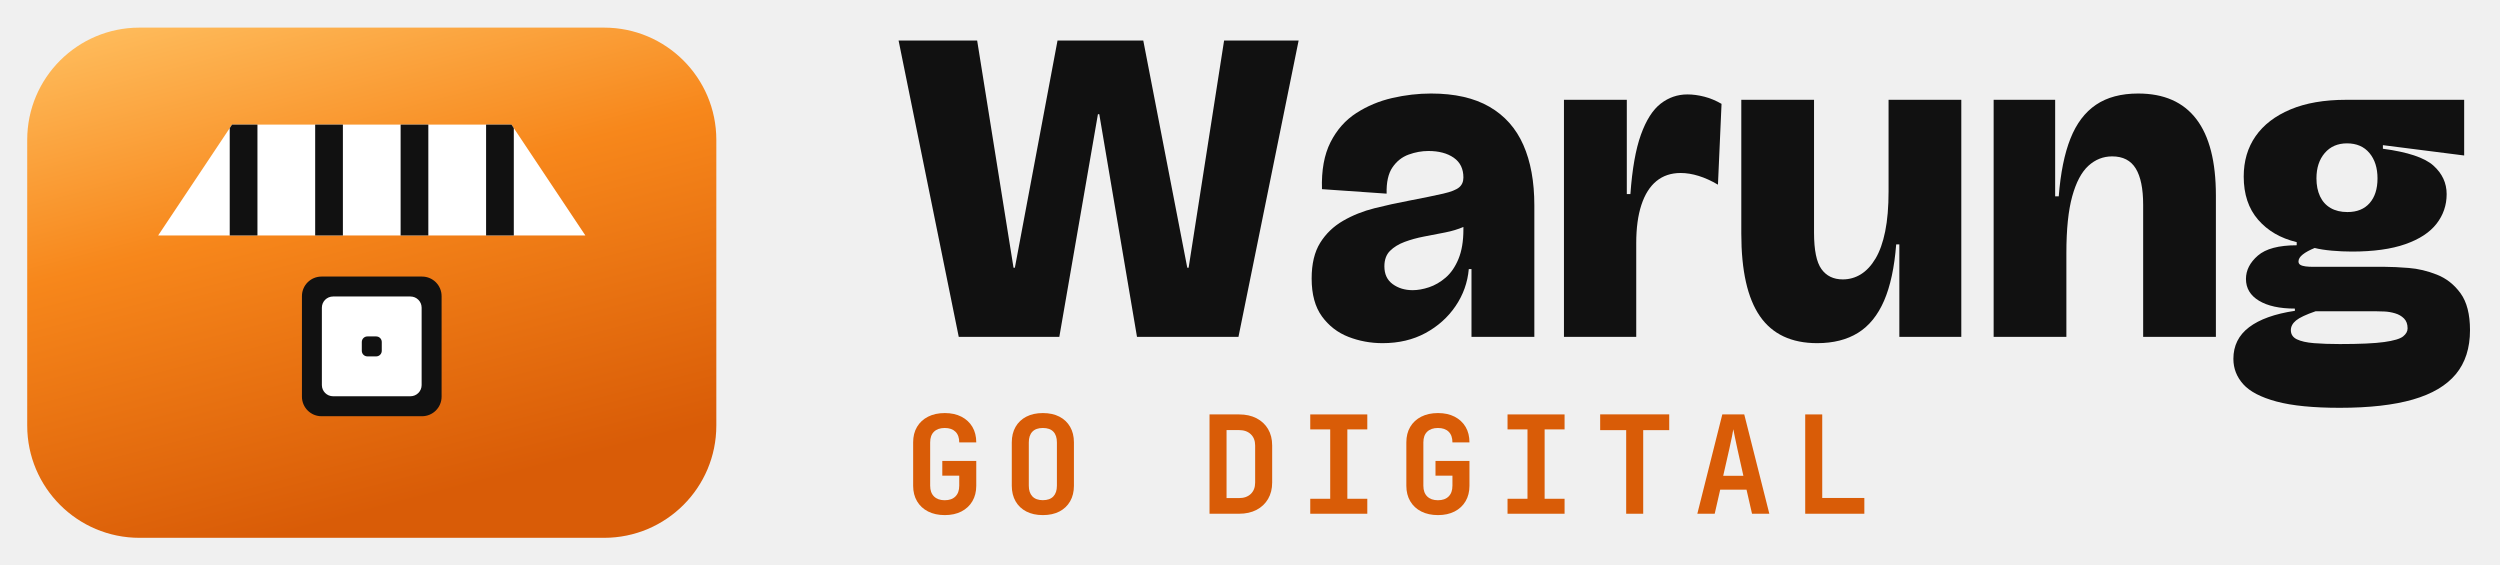
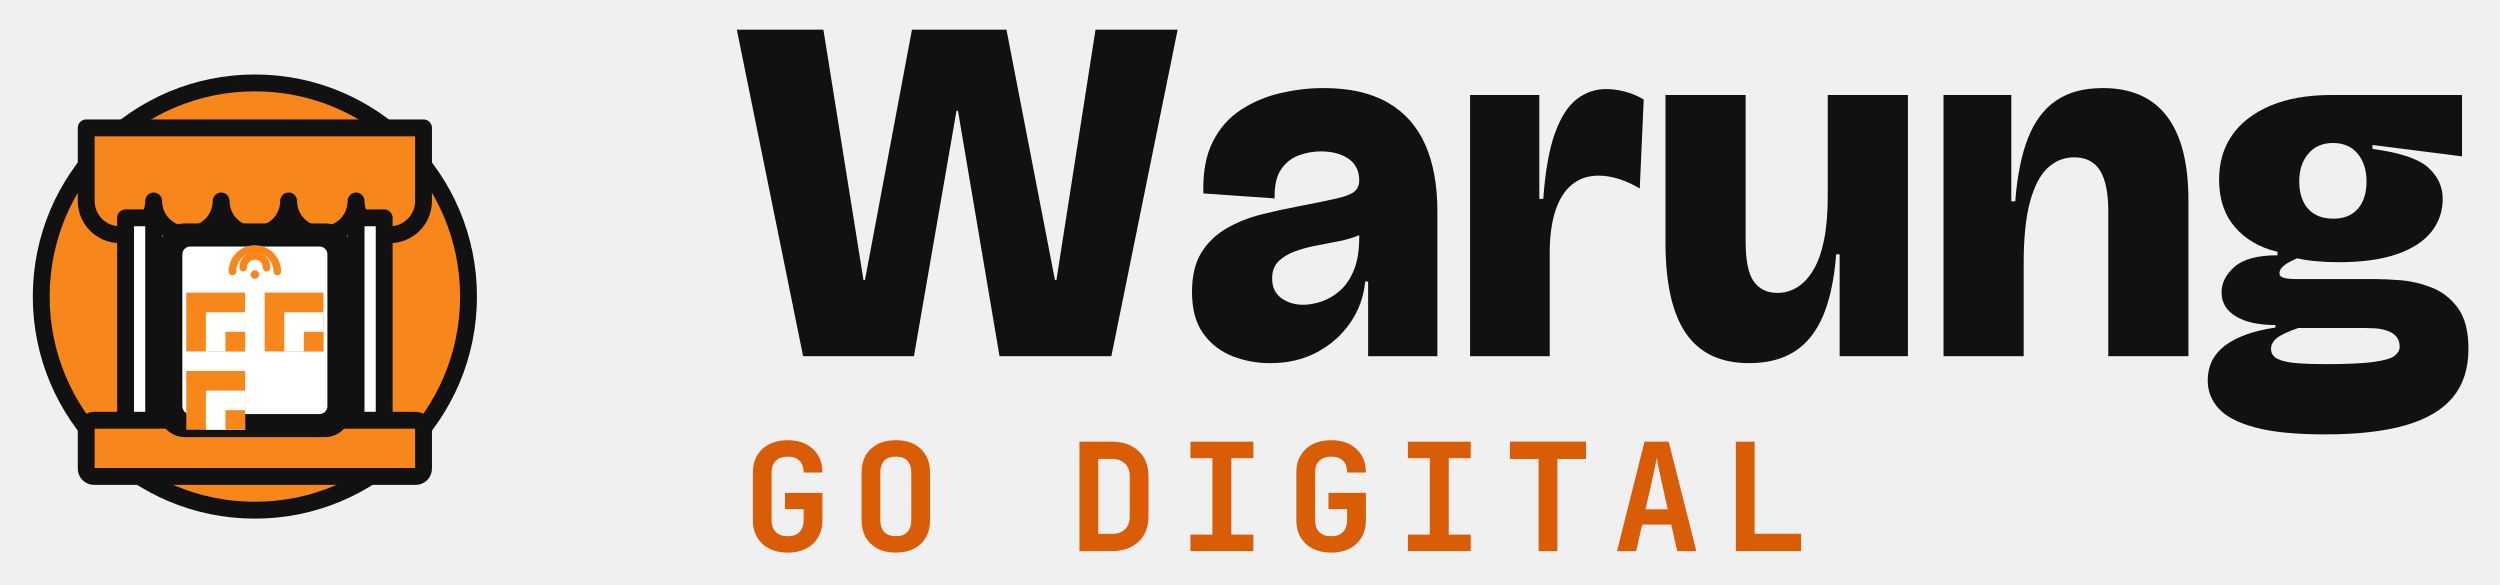
- <svg xmlns="http://www.w3.org/2000/svg" viewBox="0 0 735 166" width="735" height="166" role="img" aria-label="Warung Go Digital">
-   <defs>
-     <linearGradient id="oren" x1="0" y1="0" x2="0.35" y2="1">
-       <stop offset="0" stop-color="#ffc061" />
-       <stop offset="0.45" stop-color="#f7871b" />
-       <stop offset="1" stop-color="#d95c07" />
-     </linearGradient>
-   </defs>
-   <g transform="translate(-52.00 -56.00)">
-     <rect x="60" y="64.12" width="202.60" height="150" rx="33.00" fill="url(#oren)" />
-     <clipPath id="tenda-H1">
-       <path d="M5.2 4.2 H18.8 L22.4 9.6 H1.6 Z" transform="translate(88.83 67.26) scale(6.03896)" />
-     </clipPath>
-     <g clip-path="url(#tenda-H1)">
-       <path d="M4.2 9.6 H19.8 V19.6 H4.2 Z" transform="translate(88.83 67.26) scale(6.03896)" fill="#ffffff" />
-       <path d="M5.2 4.2 H18.8 L22.4 9.6 H1.6 Z" transform="translate(88.83 67.26) scale(6.03896)" fill="#ffffff" />
-       <rect x="119.54" y="87.79" width="8.15" height="37.44" fill="#111111" />
-       <rect x="144.66" y="87.79" width="8.15" height="37.44" fill="#111111" />
-       <rect x="169.78" y="87.79" width="8.15" height="37.44" fill="#111111" />
-       <rect x="194.91" y="87.79" width="8.15" height="37.44" fill="#111111" />
+ <svg xmlns="http://www.w3.org/2000/svg" viewBox="0 0 667 156" width="667" height="156" role="img" aria-label="Warung Go Digital">
+   <g transform="translate(-67.00 -60.00)">
+     <g transform="translate(60.00 64.12) scale(1.5)">
+       <circle cx="50" cy="50" r="38.0" fill="#f7871b" stroke="#111111" stroke-width="3.0" stroke-linejoin="round" stroke-linecap="round" />
+       <path d="M20 33 V20 H80 V33 a6.00 6.00 0 0 1 -12.00 0 a6.00 6.00 0 0 1 -12.00 0 a6.00 6.00 0 0 1 -12.00 0 a6.00 6.00 0 0 1 -12.00 0 a6.00 6.00 0 0 1 -12.00 0 Z" fill="#f7871b" stroke="#111111" stroke-width="3.0" stroke-linejoin="round" stroke-linecap="round" />
+       <rect x="27" y="36" width="5" height="38" fill="#ffffff" stroke="#111111" stroke-width="3.0" stroke-linejoin="round" stroke-linecap="round" />
+       <rect x="68" y="36" width="5" height="38" fill="#ffffff" stroke="#111111" stroke-width="3.0" stroke-linejoin="round" stroke-linecap="round" />
+       <rect x="20" y="72" width="60" height="10" rx="1.4" fill="#f7871b" stroke="#111111" stroke-width="3.0" stroke-linejoin="round" stroke-linecap="round" />
+       <rect x="34.50" y="38.5" width="31" height="35" rx="3" fill="#111111" stroke="#111111" stroke-width="3.0" stroke-linejoin="round" stroke-linecap="round" />
+       <rect x="37.10" y="41.10" width="25.8" height="29.8" rx="1.4" fill="#ffffff" />
+       <path d="M47.91 44.85 A2.09 2.09 0 0 1 52.09 44.85" fill="none" stroke="#f7871b" stroke-width="1.35" stroke-linecap="round" />
+       <path d="M46.01 45.54 A3.99 3.99 0 0 1 53.99 45.54" fill="none" stroke="#f7871b" stroke-width="1.35" stroke-linecap="round" />
+       <circle cx="50.00" cy="46.08" r="0.76" fill="#f7871b" />
+       <rect x="37.80" y="49.30" width="10.46" height="10.46" fill="#f7871b" />
+       <rect x="41.29" y="52.79" width="6.97" height="6.97" fill="#ffffff" />
+       <rect x="44.77" y="56.27" width="3.49" height="3.49" fill="#f7871b" />
+       <rect x="51.74" y="49.30" width="10.46" height="10.46" fill="#f7871b" />
+       <rect x="55.23" y="52.79" width="6.97" height="6.97" fill="#ffffff" />
+       <rect x="58.71" y="56.27" width="3.49" height="3.49" fill="#f7871b" />
+       <rect x="37.80" y="63.24" width="10.46" height="10.46" fill="#f7871b" />
+       <rect x="41.29" y="66.73" width="6.97" height="6.97" fill="#ffffff" />
+       <rect x="44.77" y="70.21" width="3.49" height="3.49" fill="#f7871b" />
    </g>
-     <rect x="140.77" y="137.31" width="41.06" height="41.06" rx="5.75" fill="#111111" />
-     <rect x="146.63" y="143.17" width="29.33" height="29.33" rx="3.29" fill="#ffffff" />
-     <rect x="158.37" y="154.91" width="5.87" height="5.87" rx="1.64" fill="#111111" />
    <g fill="#111111">
-       <path transform="translate(314.60 155.04) scale(0.132 -0.132)" d="M146 0 12 660H187L268 154H271L366 660H557L655 154H658L737 660H903L769 0H543L459 496H456L370 0Z" />
-       <path transform="translate(435.38 155.04) scale(0.132 -0.132)" d="M175 -14Q135 -14 99.0 0.0Q63 14 40.0 45.5Q17 77 17 130Q17 179 36.0 209.5Q55 240 87.0 258.5Q119 277 157.0 286.5Q195 296 232 303Q284 313 310.0 319.0Q336 325 345.5 333.0Q355 341 355 355Q355 384 333.5 399.0Q312 414 277 414Q255 414 233.0 406.0Q211 398 197.0 377.5Q183 357 184 319L40 329Q38 392 59.0 433.5Q80 475 116.5 498.5Q153 522 196.5 532.0Q240 542 283 542Q362 542 413.0 512.5Q464 483 488.5 427.5Q513 372 513 293V199Q513 166 513.0 132.5Q513 99 513.0 66.0Q513 33 513 0H373Q373 36 373.0 73.0Q373 110 373 151H367Q363 106 337.5 68.5Q312 31 270.5 8.5Q229 -14 175 -14ZM242 104Q259 104 278.5 110.5Q298 117 315.5 132.0Q333 147 344.0 173.5Q355 200 355 239V263L382 266Q374 253 355.5 245.0Q337 237 314.0 232.5Q291 228 267.5 223.5Q244 219 224.0 211.5Q204 204 191.5 191.5Q179 179 179 157Q179 131 197.5 117.5Q216 104 242 104Z" />
-       <path transform="translate(507.05 155.04) scale(0.132 -0.132)" d="M36 0V287V528H176V318H184Q190 402 207.5 450.5Q225 499 251.5 519.5Q278 540 311 540Q329 540 348.5 535.0Q368 530 387 519L379 339Q357 352 336.0 358.5Q315 365 296 365Q264 365 242.0 347.0Q220 329 208.5 294.0Q197 259 197 209V0Z" />
-       <path transform="translate(559.85 155.04) scale(0.132 -0.132)" d="M200 -14Q114 -14 72.5 46.0Q31 106 31 230V528H193V232Q193 174 209.5 151.0Q226 128 257 128Q279 128 297.5 139.5Q316 151 330.0 174.5Q344 198 351.5 235.0Q359 272 359 324V528H521V238V0H383V206H376Q370 129 349.0 80.5Q328 32 291.0 9.0Q254 -14 200 -14Z" />
-       <path transform="translate(633.38 155.04) scale(0.132 -0.132)" d="M36 0V299V528H173V313H181Q187 391 207.0 441.5Q227 492 264.0 517.0Q301 542 358 542Q444 542 487.5 485.0Q531 428 531 315V0H369V294Q369 348 352.5 375.0Q336 402 300 402Q270 402 247.0 381.0Q224 360 211.0 313.0Q198 266 198 187V0Z" />
-       <path transform="translate(707.56 155.04) scale(0.132 -0.132)" d="M245 -158Q156 -158 104.0 -144.0Q52 -130 30.0 -105.5Q8 -81 8 -49Q8 -5 43.0 21.5Q78 48 145 58V63Q94 63 65.0 80.5Q36 98 36 129Q36 158 62.5 181.0Q89 204 149 204V211Q95 224 63.0 261.0Q31 298 31 357Q31 409 57.5 447.0Q84 485 135.0 506.5Q186 528 259 528H522V404L341 427V419Q424 408 453.5 381.5Q483 355 483 318Q483 281 460.5 252.0Q438 223 391.0 206.5Q344 190 272 190Q250 190 227.5 192.0Q205 194 189 198Q172 191 162.5 183.5Q153 176 153 168Q153 163 157.0 160.5Q161 158 168.5 157.0Q176 156 186 156H346Q367 156 398.5 153.5Q430 151 461.5 138.5Q493 126 514.0 97.0Q535 68 535 15Q535 -45 503.5 -83.0Q472 -121 408.0 -139.5Q344 -158 245 -158ZM245 -16Q312 -16 344.0 -11.5Q376 -7 386.0 1.0Q396 9 396 19Q396 33 388.0 41.0Q380 49 368.0 52.5Q356 56 344.5 56.5Q333 57 326 57H191Q159 46 147.5 36.5Q136 27 136 15Q136 1 149.5 -5.5Q163 -12 187.5 -14.0Q212 -16 245 -16ZM262 278Q294 278 311.5 298.0Q329 318 329 353Q329 388 311.0 409.5Q293 431 261 431Q230 431 211.5 409.5Q193 388 193 353Q193 330 201.0 313.0Q209 296 224.5 287.0Q240 278 262 278Z" />
+       <path transform="translate(262.00 155.04) scale(0.132 -0.132)" d="M146 0 12 660H187L268 154H271L366 660H557L655 154H658L737 660H903L769 0H543L459 496H456L370 0Z" />
+       <path transform="translate(382.78 155.04) scale(0.132 -0.132)" d="M175 -14Q135 -14 99.0 0.0Q63 14 40.0 45.5Q17 77 17 130Q17 179 36.0 209.5Q55 240 87.0 258.5Q119 277 157.0 286.5Q195 296 232 303Q284 313 310.0 319.0Q336 325 345.5 333.0Q355 341 355 355Q355 384 333.5 399.0Q312 414 277 414Q255 414 233.0 406.0Q211 398 197.0 377.5Q183 357 184 319L40 329Q38 392 59.0 433.5Q80 475 116.5 498.5Q153 522 196.5 532.0Q240 542 283 542Q362 542 413.0 512.5Q464 483 488.5 427.5Q513 372 513 293V199Q513 166 513.0 132.5Q513 99 513.0 66.0Q513 33 513 0H373Q373 36 373.0 73.0Q373 110 373 151H367Q363 106 337.5 68.5Q312 31 270.5 8.5Q229 -14 175 -14ZM242 104Q259 104 278.5 110.5Q298 117 315.5 132.0Q333 147 344.0 173.5Q355 200 355 239V263L382 266Q374 253 355.5 245.0Q337 237 314.0 232.5Q291 228 267.5 223.5Q244 219 224.0 211.5Q204 204 191.5 191.5Q179 179 179 157Q179 131 197.5 117.5Q216 104 242 104Z" />
+       <path transform="translate(454.46 155.04) scale(0.132 -0.132)" d="M36 0V287V528H176V318H184Q190 402 207.5 450.5Q225 499 251.5 519.5Q278 540 311 540Q329 540 348.5 535.0Q368 530 387 519L379 339Q357 352 336.0 358.5Q315 365 296 365Q264 365 242.0 347.0Q220 329 208.5 294.0Q197 259 197 209V0Z" />
+       <path transform="translate(507.26 155.04) scale(0.132 -0.132)" d="M200 -14Q114 -14 72.5 46.0Q31 106 31 230V528H193V232Q193 174 209.5 151.0Q226 128 257 128Q279 128 297.5 139.5Q316 151 330.0 174.5Q344 198 351.5 235.0Q359 272 359 324V528H521V238V0H383V206H376Q370 129 349.0 80.5Q328 32 291.0 9.0Q254 -14 200 -14Z" />
+       <path transform="translate(580.78 155.04) scale(0.132 -0.132)" d="M36 0V299V528H173V313H181Q187 391 207.0 441.5Q227 492 264.0 517.0Q301 542 358 542Q444 542 487.5 485.0Q531 428 531 315V0H369V294Q369 348 352.5 375.0Q336 402 300 402Q270 402 247.0 381.0Q224 360 211.0 313.0Q198 266 198 187V0Z" />
+       <path transform="translate(654.96 155.04) scale(0.132 -0.132)" d="M245 -158Q156 -158 104.0 -144.0Q52 -130 30.0 -105.5Q8 -81 8 -49Q8 -5 43.0 21.5Q78 48 145 58V63Q94 63 65.0 80.5Q36 98 36 129Q36 158 62.5 181.0Q89 204 149 204V211Q95 224 63.0 261.0Q31 298 31 357Q31 409 57.5 447.0Q84 485 135.0 506.5Q186 528 259 528H522V404L341 427V419Q424 408 453.5 381.5Q483 355 483 318Q483 281 460.5 252.0Q438 223 391.0 206.5Q344 190 272 190Q250 190 227.5 192.0Q205 194 189 198Q172 191 162.5 183.5Q153 176 153 168Q153 163 157.0 160.5Q161 158 168.5 157.0Q176 156 186 156H346Q367 156 398.5 153.5Q430 151 461.5 138.5Q493 126 514.0 97.0Q535 68 535 15Q535 -45 503.5 -83.0Q472 -121 408.0 -139.5Q344 -158 245 -158ZM245 -16Q312 -16 344.0 -11.5Q376 -7 386.0 1.0Q396 9 396 19Q396 33 388.0 41.0Q380 49 368.0 52.5Q356 56 344.5 56.5Q333 57 326 57H191Q159 46 147.5 36.5Q136 27 136 15Q136 1 149.5 -5.5Q163 -12 187.5 -14.0Q212 -16 245 -16ZM262 278Q294 278 311.5 298.0Q329 318 329 353Q329 388 311.0 409.5Q293 431 261 431Q230 431 211.5 409.5Q193 388 193 353Q193 330 201.0 313.0Q209 296 224.5 287.0Q240 278 262 278Z" />
    </g>
    <g fill="#d95c07">
-       <path transform="translate(317.60 207.04) scale(0.04 -0.04)" d="M304.293 -10Q233.905 -10 181.602 16.463Q129.3 42.925 100.459 91.595Q71.619 140.265 71.619 205.85V524.15Q71.619 590.735 100.459 638.905Q129.3 687.075 181.602 713.537Q233.905 740 304.293 740Q374.68 740 426.483 713.33Q478.285 686.66 506.918 638.622Q535.551 590.585 535.551 524.15H410.449Q410.449 575.619 382.521 602.977Q354.592 630.334 303.891 630.334Q253.19 630.334 224.956 603.065Q196.721 575.797 196.721 524.565V205.85Q196.721 155.011 224.956 127.131Q253.19 99.251 303.891 99.251Q354.592 99.251 382.521 127.193Q410.449 155.136 410.449 206.09V280.055H285.85V388.381H535.551V205.85Q535.551 140.437 506.918 91.889Q478.285 43.34 426.483 16.67Q374.68 -10 304.293 -10Z" />
-       <path transform="translate(346.60 207.04) scale(0.04 -0.04)" d="M300 -10Q229.905 -10 178.602 16.463Q127.3 42.925 99.459 91.595Q71.619 140.265 71.619 205.85V524.15Q71.619 590.15 99.459 638.612Q127.3 687.075 178.602 713.537Q229.905 740 300 740Q370.68 740 421.69 713.537Q472.7 687.075 500.541 638.612Q528.381 590.15 528.381 524.565V205.85Q528.381 140.265 500.541 91.595Q472.7 42.925 421.69 16.463Q370.68 -10 300 -10ZM300 99.666Q350.81 99.666 377.044 127.316Q403.279 154.966 403.279 205.85V524.15Q403.279 575.619 377.337 602.977Q351.395 630.334 300 630.334Q249.02 630.334 222.87 602.977Q196.721 575.619 196.721 524.15V205.85Q196.721 154.966 223.163 127.316Q249.605 99.666 300 99.666Z" />
-       <path transform="translate(404.60 207.04) scale(0.04 -0.04)" d="M75.034 0V730H292.115Q366.041 730 420.466 701.83Q474.891 673.66 505.146 622.612Q535.401 571.565 535.401 502.225V228.775Q535.401 160.02 505.146 108.473Q474.891 56.925 420.466 28.463Q366.041 0 292.115 0ZM200.136 115.101H292.115Q346.415 115.101 378.357 145.666Q410.3 176.231 410.3 228.775V502.225Q410.3 553.769 378.357 584.334Q346.415 614.899 292.115 614.899H200.136Z" />
-       <path transform="translate(433.60 207.04) scale(0.04 -0.04)" d="M90.374 0V110.081H237.034V619.919H90.374V730H509.626V619.919H362.966V110.081H509.626V0Z" />
-       <path transform="translate(462.60 207.04) scale(0.04 -0.04)" d="M304.293 -10Q233.905 -10 181.602 16.463Q129.3 42.925 100.459 91.595Q71.619 140.265 71.619 205.85V524.15Q71.619 590.735 100.459 638.905Q129.3 687.075 181.602 713.537Q233.905 740 304.293 740Q374.68 740 426.483 713.33Q478.285 686.66 506.918 638.622Q535.551 590.585 535.551 524.15H410.449Q410.449 575.619 382.521 602.977Q354.592 630.334 303.891 630.334Q253.19 630.334 224.956 603.065Q196.721 575.797 196.721 524.565V205.85Q196.721 155.011 224.956 127.131Q253.19 99.251 303.891 99.251Q354.592 99.251 382.521 127.193Q410.449 155.136 410.449 206.09V280.055H285.85V388.381H535.551V205.85Q535.551 140.437 506.918 91.889Q478.285 43.34 426.483 16.67Q374.68 -10 304.293 -10Z" />
-       <path transform="translate(491.60 207.04) scale(0.04 -0.04)" d="M90.374 0V110.081H237.034V619.919H90.374V730H509.626V619.919H362.966V110.081H509.626V0Z" />
-       <path transform="translate(520.60 207.04) scale(0.04 -0.04)" d="M237.449 0V614.484H46.225V730.415H553.775V614.484H362.551V0Z" />
-       <path transform="translate(549.60 207.04) scale(0.04 -0.04)" d="M35.374 0 218.939 730H380.306L564.626 0H437.354L396.959 177.034H203.456L163.061 0ZM225.551 278.775H373.864L330.15 475.109Q319.415 523.899 311.293 563.681Q303.17 603.463 300 621.144Q296.83 603.463 289.293 563.974Q281.755 524.484 270.435 476.109Z" />
-       <path transform="translate(578.60 207.04) scale(0.04 -0.04)" d="M103.3 0V730H228.401V115.931H537.925V0Z" />
+       <path transform="translate(265.00 207.04) scale(0.04 -0.04)" d="M304.293 -10Q233.905 -10 181.602 16.463Q129.3 42.925 100.459 91.595Q71.619 140.265 71.619 205.85V524.15Q71.619 590.735 100.459 638.905Q129.3 687.075 181.602 713.537Q233.905 740 304.293 740Q374.68 740 426.483 713.33Q478.285 686.66 506.918 638.622Q535.551 590.585 535.551 524.15H410.449Q410.449 575.619 382.521 602.977Q354.592 630.334 303.891 630.334Q253.19 630.334 224.956 603.065Q196.721 575.797 196.721 524.565V205.85Q196.721 155.011 224.956 127.131Q253.19 99.251 303.891 99.251Q354.592 99.251 382.521 127.193Q410.449 155.136 410.449 206.09V280.055H285.85V388.381H535.551V205.85Q535.551 140.437 506.918 91.889Q478.285 43.34 426.483 16.67Q374.68 -10 304.293 -10Z" />
+       <path transform="translate(294.00 207.04) scale(0.04 -0.04)" d="M300 -10Q229.905 -10 178.602 16.463Q127.3 42.925 99.459 91.595Q71.619 140.265 71.619 205.85V524.15Q71.619 590.15 99.459 638.612Q127.3 687.075 178.602 713.537Q229.905 740 300 740Q370.68 740 421.69 713.537Q472.7 687.075 500.541 638.612Q528.381 590.15 528.381 524.565V205.85Q528.381 140.265 500.541 91.595Q472.7 42.925 421.69 16.463Q370.68 -10 300 -10ZM300 99.666Q350.81 99.666 377.044 127.316Q403.279 154.966 403.279 205.85V524.15Q403.279 575.619 377.337 602.977Q351.395 630.334 300 630.334Q249.02 630.334 222.87 602.977Q196.721 575.619 196.721 524.15V205.85Q196.721 154.966 223.163 127.316Q249.605 99.666 300 99.666Z" />
+       <path transform="translate(352.00 207.04) scale(0.04 -0.04)" d="M75.034 0V730H292.115Q366.041 730 420.466 701.83Q474.891 673.66 505.146 622.612Q535.401 571.565 535.401 502.225V228.775Q535.401 160.02 505.146 108.473Q474.891 56.925 420.466 28.463Q366.041 0 292.115 0ZM200.136 115.101H292.115Q346.415 115.101 378.357 145.666Q410.3 176.231 410.3 228.775V502.225Q410.3 553.769 378.357 584.334Q346.415 614.899 292.115 614.899H200.136Z" />
+       <path transform="translate(381.00 207.04) scale(0.04 -0.04)" d="M90.374 0V110.081H237.034V619.919H90.374V730H509.626V619.919H362.966V110.081H509.626V0Z" />
+       <path transform="translate(410.00 207.04) scale(0.04 -0.04)" d="M304.293 -10Q233.905 -10 181.602 16.463Q129.3 42.925 100.459 91.595Q71.619 140.265 71.619 205.85V524.15Q71.619 590.735 100.459 638.905Q129.3 687.075 181.602 713.537Q233.905 740 304.293 740Q374.68 740 426.483 713.33Q478.285 686.66 506.918 638.622Q535.551 590.585 535.551 524.15H410.449Q410.449 575.619 382.521 602.977Q354.592 630.334 303.891 630.334Q253.19 630.334 224.956 603.065Q196.721 575.797 196.721 524.565V205.85Q196.721 155.011 224.956 127.131Q253.19 99.251 303.891 99.251Q354.592 99.251 382.521 127.193Q410.449 155.136 410.449 206.09V280.055H285.85V388.381H535.551V205.85Q535.551 140.437 506.918 91.889Q478.285 43.34 426.483 16.67Q374.68 -10 304.293 -10Z" />
+       <path transform="translate(439.00 207.04) scale(0.04 -0.04)" d="M90.374 0V110.081H237.034V619.919H90.374V730H509.626V619.919H362.966V110.081H509.626V0Z" />
+       <path transform="translate(468.00 207.04) scale(0.04 -0.04)" d="M237.449 0V614.484H46.225V730.415H553.775V614.484H362.551V0Z" />
+       <path transform="translate(497.00 207.04) scale(0.04 -0.04)" d="M35.374 0 218.939 730H380.306L564.626 0H437.354L396.959 177.034H203.456L163.061 0ZM225.551 278.775H373.864L330.15 475.109Q319.415 523.899 311.293 563.681Q303.17 603.463 300 621.144Q296.83 603.463 289.293 563.974Q281.755 524.484 270.435 476.109Z" />
+       <path transform="translate(526.00 207.04) scale(0.04 -0.04)" d="M103.3 0V730H228.401V115.931H537.925V0Z" />
    </g>
  </g>
</svg>
